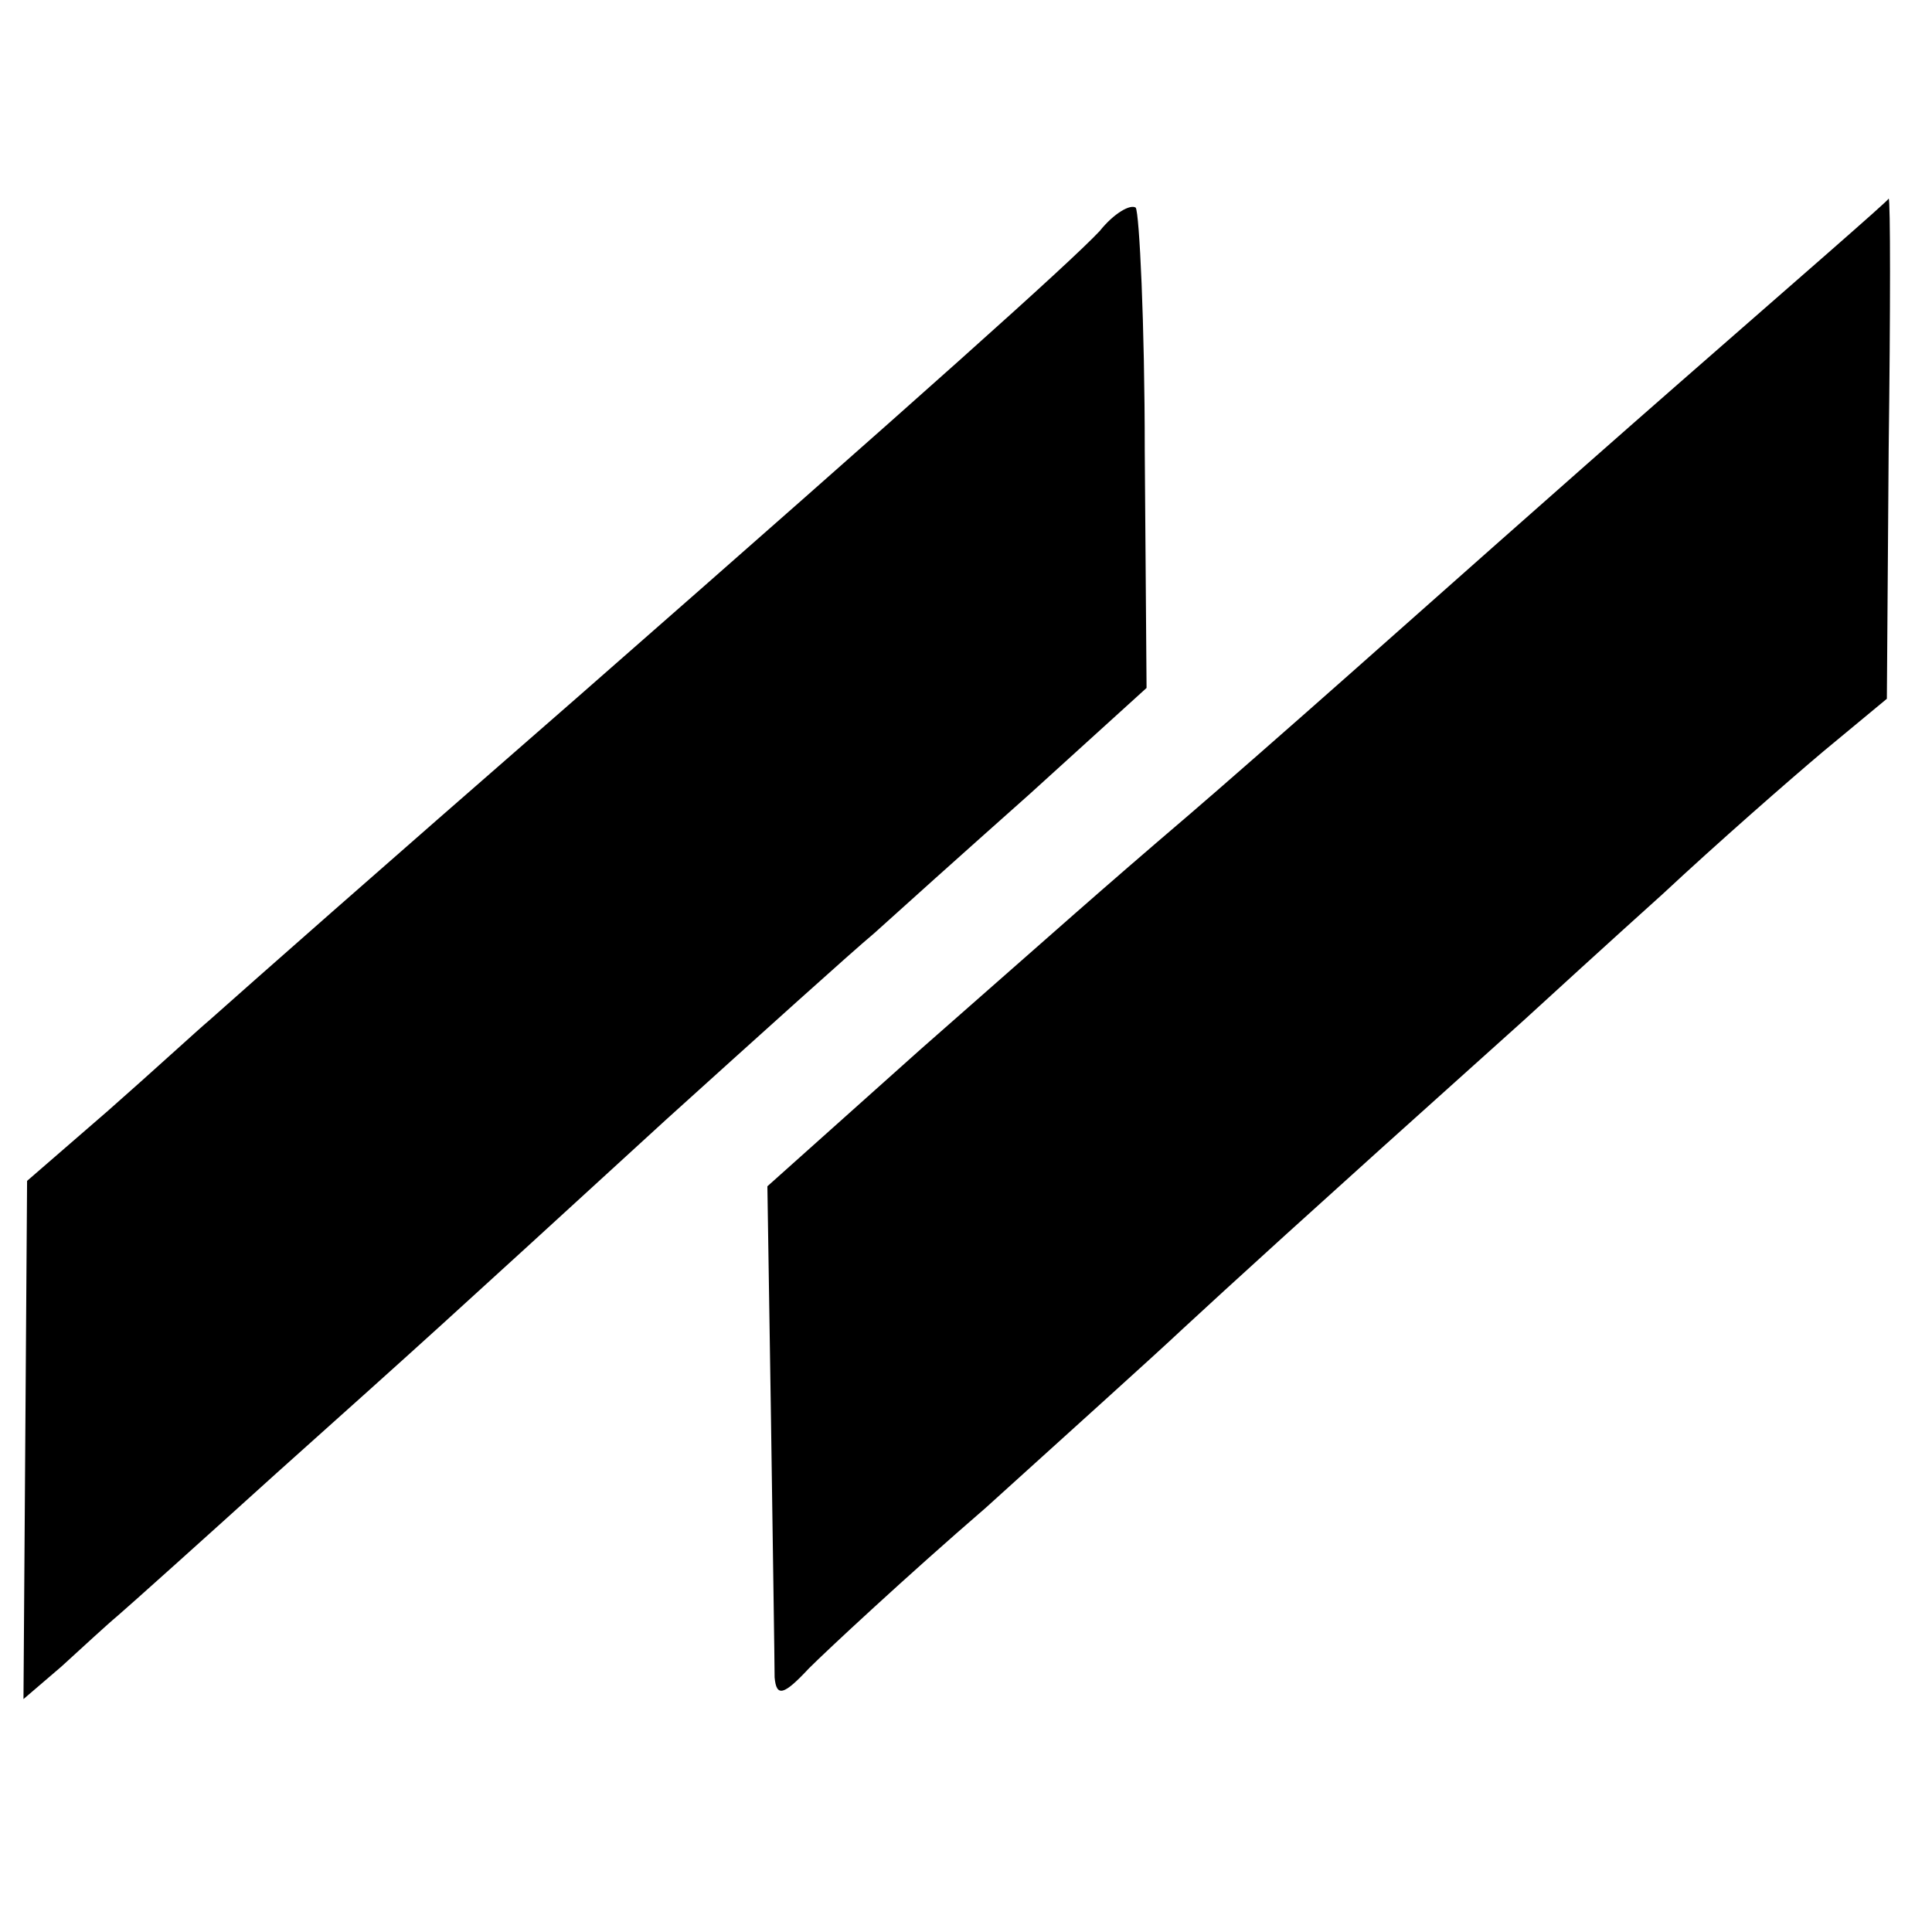
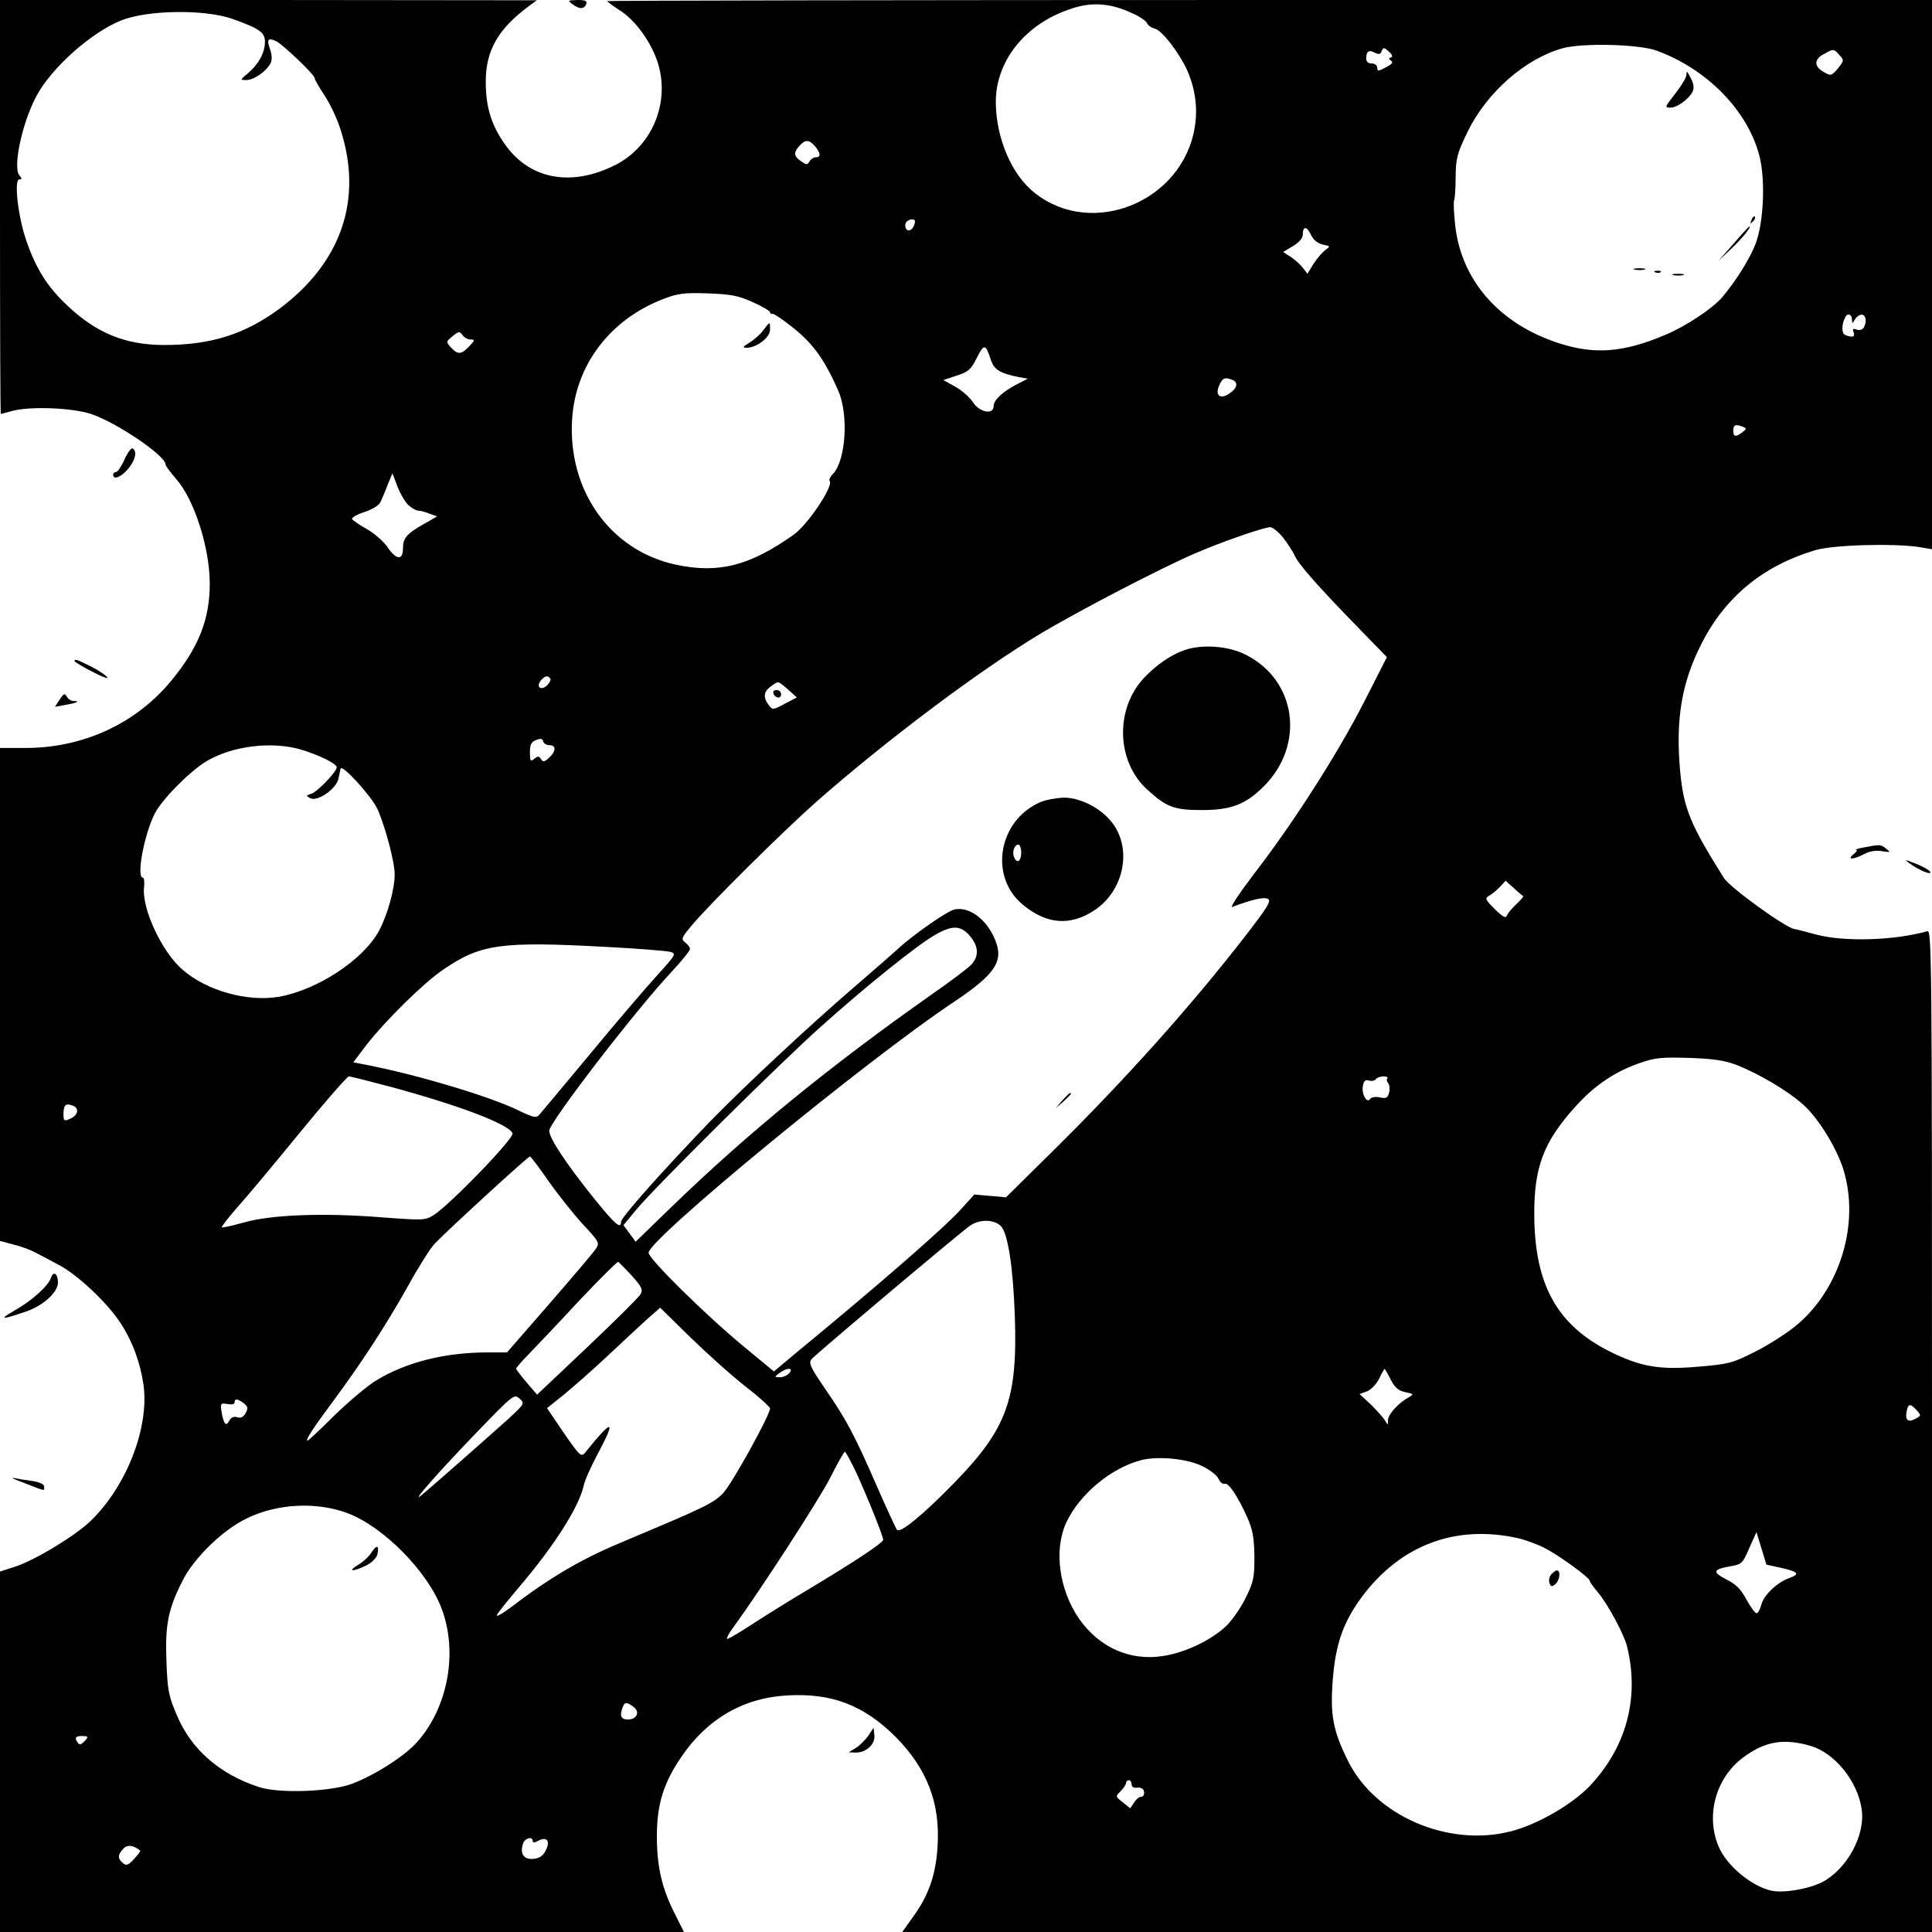
- <svg xmlns="http://www.w3.org/2000/svg" version="1.0" width="107pt" height="107pt" viewBox="0 0 107 107" preserveAspectRatio="xMidYMid meet">
-   <g transform="translate(0,107) scale(0.1,-0.1)" fill="#000000" stroke="none">
-     <path d="M609 942 c-17 -18 -95 -88 -289 -258 -117 -102 -177 -155 -204 -179 -6 -5 -31 -28 -56 -50 l-45 -39 -1 -144 -1 -143 21 18 c11 10 25 23 31 28 7 6 46 41 88 79 86 77 86 77 216 196 52 47 103 93 115 103 11 10 50 45 86 77 l65 59 -1 131 c0 71 -3 132 -5 135 -3 2 -12 -3 -20 -13z" />
-     <path d="M929 857 c-64 -56 -145 -128 -180 -159 -35 -31 -75 -66 -89 -78 -55 -47 -68 -59 -150 -131 l-85 -76 2 -129 c1 -71 2 -135 2 -143 1 -11 5 -10 19 5 10 10 54 51 98 89 43 39 92 83 109 99 26 24 63 58 189 171 12 11 47 43 77 70 30 28 70 63 89 79 l35 29 1 138 c1 77 1 139 0 139 0 -1 -53 -47 -117 -103z" />
+ <svg xmlns="http://www.w3.org/2000/svg" version="1.0" width="700pt" height="700pt" viewBox="0 0 700 700" preserveAspectRatio="xMidYMid meet">
+   <g transform="translate(0,700) scale(0.1,-0.1)" fill="#000000" stroke="none">
+     <path d="M0 6250 c0 -412 1 -750 3 -750 1 0 18 5 37 10 64 19 221 13 290 -10 93 -31 270 -151 270 -183 0 -5 17 -28 38 -52 66 -75 122 -250 122 -380 0 -130 -41 -232 -140 -352 -128 -155 -319 -243 -527 -243 l-93 0 0 -893 0 -893 48 -13 c26 -6 61 -19 78 -28 16 -8 55 -29 87 -46 66 -34 176 -137 224 -211 42 -64 71 -141 83 -224 21 -153 -60 -365 -191 -492 -55 -54 -204 -144 -276 -167 l-53 -17 0 -653 0 -653 1239 0 1239 0 -34 68 c-46 91 -64 169 -64 279 0 116 24 193 89 288 93 137 224 213 381 222 163 10 280 -35 396 -151 113 -115 161 -239 151 -395 -6 -102 -31 -176 -88 -255 l-40 -56 1865 0 1866 0 0 1816 c0 1724 -1 1815 -17 1810 -121 -34 -301 -39 -403 -12 -36 10 -71 19 -79 20 -34 6 -234 151 -255 185 -121 192 -145 251 -158 381 -18 191 4 326 78 470 85 167 222 280 409 336 64 20 283 26 378 12 l47 -8 0 995 0 995 -2400 0 c-1320 0 -2400 -2 -2400 -4 0 -2 21 -18 48 -35 48 -31 99 -97 126 -163 62 -149 -2 -324 -145 -396 -163 -82 -316 -51 -405 83 -46 68 -64 131 -64 220 0 112 45 190 155 272 l30 22 -972 1 -973 0 0 -750z m4098 704 c29 -12 55 -30 58 -38 3 -8 16 -17 29 -20 26 -7 88 -88 117 -152 29 -67 38 -135 27 -204 -43 -270 -371 -405 -580 -239 -83 65 -139 196 -141 325 -2 160 117 300 295 349 64 17 125 11 195 -21z m-3257 -22 c98 -35 119 -49 119 -83 0 -39 -22 -80 -60 -113 -31 -26 -31 -26 -7 -26 27 0 71 31 87 60 6 12 6 29 -1 50 -14 38 -8 45 23 30 27 -15 138 -121 138 -133 0 -5 16 -33 36 -63 20 -30 47 -87 59 -127 80 -252 1 -479 -223 -646 -125 -92 -248 -131 -416 -131 -140 0 -245 42 -350 141 -74 69 -116 135 -152 241 -29 86 -44 218 -24 218 10 0 10 3 0 15 -24 29 10 190 62 287 54 102 198 230 307 274 96 38 300 41 402 6z m5160 -115 c184 -67 332 -218 374 -383 22 -87 15 -240 -14 -317 -22 -57 -73 -137 -122 -195 -36 -41 -132 -105 -207 -136 -149 -63 -253 -71 -379 -31 -223 70 -365 235 -382 443 -4 40 -5 75 -2 78 2 2 5 39 5 82 1 70 5 85 44 166 70 142 208 263 343 301 73 20 275 15 340 -8z m-961 -25 c-9 -3 -9 -6 0 -12 9 -6 3 -13 -19 -24 -27 -15 -31 -15 -31 -1 0 8 -9 15 -20 15 -13 0 -20 7 -20 18 0 26 10 33 31 21 15 -7 21 -6 25 6 6 14 9 14 26 -2 13 -11 15 -19 8 -21z m1625 8 c17 -18 16 -20 -6 -48 -23 -27 -25 -28 -51 -13 -36 20 -36 46 0 65 35 20 36 20 57 -4z m-3712 -330 c21 -25 22 -40 2 -40 -7 0 -18 -7 -22 -15 -8 -13 -11 -13 -31 1 -26 18 -28 31 -5 56 21 23 34 23 56 -2z m357 -291 c-12 -21 -30 -17 -30 6 0 14 20 25 33 18 4 -2 2 -13 -3 -24z m1482 -65 c29 -6 29 -6 10 -20 -11 -8 -30 -30 -43 -50 l-22 -36 -16 21 c-9 12 -29 30 -44 40 l-28 18 35 21 c21 12 36 29 36 40 0 33 14 34 29 3 9 -20 24 -32 43 -37z m-2064 -209 c34 -15 62 -32 62 -36 0 -5 4 -8 9 -6 5 1 41 -23 79 -54 70 -57 111 -115 159 -224 38 -86 28 -251 -18 -301 -11 -11 -17 -23 -13 -26 16 -17 -79 -159 -130 -195 -159 -113 -272 -142 -427 -109 -238 51 -393 269 -376 529 13 196 138 360 331 434 52 20 75 23 161 20 84 -3 110 -8 163 -32z m3982 -62 c1 -17 1 -17 11 0 5 9 17 17 24 17 16 0 20 -27 7 -48 -5 -7 -16 -10 -25 -6 -13 5 -16 2 -11 -10 6 -17 -4 -20 -30 -10 -15 6 -14 40 1 67 8 14 23 7 23 -10z m-5005 -73 c16 0 16 -3 -5 -25 -29 -30 -41 -31 -66 -4 -19 21 -18 21 6 41 22 18 25 18 36 4 6 -9 19 -16 29 -16z m1884 -71 c12 -38 32 -51 101 -65 l34 -6 -39 -20 c-52 -27 -85 -57 -85 -80 0 -32 -52 -22 -75 15 -11 17 -40 43 -64 56 l-43 24 48 16 c43 14 52 22 73 64 26 52 32 52 50 -4z m875 -75 c24 -9 19 -31 -10 -50 -34 -23 -53 -6 -36 31 12 26 20 29 46 19z m1850 -170 c15 -6 15 -8 -1 -20 -25 -19 -33 -17 -33 6 0 21 8 24 34 14z m-4832 -286 c11 -10 26 -18 33 -18 8 0 26 -5 41 -11 l28 -10 -44 -25 c-67 -38 -80 -53 -80 -91 0 -45 -25 -42 -57 6 -13 19 -45 47 -72 63 -27 15 -52 32 -55 37 -4 5 17 17 45 26 32 11 54 25 59 39 5 11 17 39 25 61 l17 40 19 -50 c11 -27 29 -58 41 -67z m3167 -116 c16 -21 35 -50 42 -65 14 -32 84 -111 229 -260 l105 -108 -83 -163 c-95 -186 -256 -438 -399 -623 -54 -71 -89 -124 -78 -119 71 27 115 37 129 29 13 -7 -2 -31 -81 -133 -194 -251 -438 -524 -704 -786 l-164 -162 -57 5 -58 5 -46 -51 c-61 -68 -294 -271 -600 -523 l-80 -67 -110 91 c-137 113 -344 317 -344 339 0 49 790 699 1108 910 149 100 180 147 147 225 -30 73 -93 120 -146 109 -28 -6 -155 -95 -209 -146 -14 -13 -75 -66 -135 -118 -173 -148 -409 -368 -540 -502 -169 -175 -325 -350 -325 -366 0 -28 -21 -10 -97 84 -102 127 -163 219 -163 246 0 30 314 439 447 580 34 37 63 72 63 79 0 6 -8 16 -17 23 -16 12 -14 17 20 58 62 76 335 346 457 454 257 225 582 469 803 603 136 82 443 242 567 295 99 43 248 94 272 95 9 0 30 -17 47 -38z m-2655 -511 c3 -4 -3 -16 -13 -25 -22 -20 -40 -4 -21 19 14 17 26 19 34 6z m861 -39 l32 -29 -44 -23 c-43 -23 -44 -23 -58 -4 -21 27 -18 49 8 67 29 21 24 21 62 -11z m-864 -202 c25 0 24 -22 -2 -46 -17 -15 -22 -16 -29 -4 -7 11 -11 11 -24 1 -14 -12 -16 -9 -16 23 0 29 5 38 23 45 16 6 23 5 25 -5 2 -8 12 -14 23 -14z m-900 -16 c66 -20 129 -51 129 -64 0 -16 -70 -89 -92 -96 -19 -6 -20 -7 -4 -16 25 -14 94 33 102 70 3 15 7 31 8 37 5 18 111 -99 133 -145 28 -62 63 -192 63 -238 0 -54 -26 -147 -57 -205 -58 -106 -225 -215 -365 -239 -113 -18 -258 22 -346 98 -75 64 -149 222 -140 300 2 18 0 34 -4 34 -25 0 4 156 43 233 27 52 129 155 189 190 94 55 236 72 341 41z m4428 -531 c2 -1 -10 -15 -26 -30 -16 -15 -32 -34 -34 -42 -3 -9 -17 -1 -43 25 -35 35 -37 39 -20 49 10 5 27 20 39 32 l20 22 30 -27 c16 -15 32 -28 34 -29z m-2005 -144 c34 -40 34 -78 -1 -110 -16 -14 -75 -59 -133 -99 -371 -261 -667 -502 -946 -772 l-131 -127 -22 30 -22 30 47 57 c72 86 521 531 669 663 164 147 345 292 410 330 65 38 96 37 129 -2z m-1314 -40 c113 -6 216 -14 229 -18 22 -6 20 -10 -49 -86 -40 -44 -150 -172 -243 -285 -94 -113 -176 -211 -183 -219 -11 -13 -22 -10 -76 16 -103 50 -352 125 -541 163 l-57 11 47 62 c68 88 208 226 279 274 136 93 208 103 594 82z m4093 -428 c79 -31 183 -92 240 -143 58 -51 131 -172 151 -253 52 -197 -25 -428 -184 -554 -36 -28 -102 -70 -148 -92 -75 -38 -92 -42 -202 -51 -139 -12 -206 0 -319 56 -188 95 -269 239 -272 486 -2 182 33 273 153 405 68 74 139 122 228 153 57 20 80 22 180 19 88 -3 129 -9 173 -26z m-4873 -80 c250 -68 424 -135 437 -167 7 -18 -227 -259 -285 -296 -32 -20 -37 -20 -197 -8 -207 16 -394 9 -494 -20 -40 -11 -75 -19 -77 -17 -3 2 21 32 51 67 31 34 133 156 227 271 94 115 176 209 182 209 6 0 77 -18 156 -39z m3607 32 c-4 -3 -3 -11 3 -18 5 -6 6 -21 3 -34 -5 -19 -11 -22 -34 -17 -16 3 -31 1 -35 -6 -11 -18 -32 19 -26 47 3 19 9 24 22 20 10 -3 21 -1 25 5 3 5 16 10 27 10 12 0 18 -3 15 -7z m-4763 -99 c22 -8 20 -31 -3 -44 -28 -14 -31 -13 -31 13 0 34 8 41 34 31z m1724 -274 c35 -50 91 -120 124 -156 57 -61 61 -67 48 -87 -7 -12 -83 -101 -168 -199 l-155 -178 -68 0 c-155 0 -294 -34 -405 -101 -32 -19 -99 -76 -151 -126 -51 -51 -96 -93 -99 -93 -9 0 19 44 92 142 103 139 190 272 272 418 38 69 82 139 98 155 49 51 337 315 344 315 3 0 34 -41 68 -90z m1638 -162 c26 -25 45 -152 51 -329 10 -299 -29 -406 -219 -601 -115 -118 -196 -184 -208 -171 -4 5 -38 78 -75 163 -80 183 -108 236 -188 352 -52 76 -58 90 -46 104 15 18 523 446 572 482 34 25 88 25 113 0z m-1337 -180 c36 -40 41 -50 32 -67 -6 -11 -93 -97 -193 -192 l-182 -172 -38 44 c-20 24 -38 47 -38 50 0 3 21 28 48 55 26 27 108 113 181 192 74 78 137 141 141 140 3 -2 25 -24 49 -50z m414 -403 c48 -37 87 -73 87 -78 0 -24 -139 -275 -170 -307 -36 -37 -63 -50 -375 -181 -142 -60 -255 -126 -397 -235 -27 -20 -48 -32 -48 -27 0 5 37 51 81 103 127 149 217 290 234 368 4 19 27 70 51 115 68 127 55 129 -46 4 -14 -17 -19 -13 -77 71 l-61 90 61 49 c34 28 105 90 157 139 52 49 117 109 143 133 l49 43 111 -109 c62 -60 151 -140 200 -178z m157 50 c-7 -8 -22 -15 -34 -15 -21 1 -21 1 -2 15 27 21 53 20 36 0z m2179 -24 c15 -29 28 -40 53 -45 30 -6 31 -8 13 -18 -37 -20 -75 -62 -76 -82 0 -21 0 -21 -12 -1 -7 11 -30 36 -51 57 l-40 37 27 10 c15 6 34 26 44 46 9 19 18 35 20 35 1 0 11 -17 22 -39z m-3195 -140 c-71 -64 -291 -258 -319 -280 -39 -31 67 89 201 228 133 138 137 141 156 124 20 -18 19 -19 -38 -72z m-961 55 c15 -12 17 -18 7 -36 -8 -14 -17 -19 -30 -15 -12 4 -22 0 -29 -12 -12 -23 -20 -14 -28 30 -5 33 -4 34 21 30 15 -3 26 -1 26 6 0 15 11 13 33 -3z m6061 -25 c17 -19 17 -20 -3 -31 -28 -15 -39 -6 -33 25 5 30 13 31 36 6z m-3841 -228 c39 -85 97 -229 97 -242 0 -11 -113 -85 -270 -179 -69 -41 -162 -99 -208 -129 -46 -30 -85 -53 -88 -51 -2 3 7 20 21 39 106 146 310 462 351 541 27 54 52 98 55 98 3 0 22 -35 42 -77z m1253 25 c27 -13 53 -33 59 -46 5 -12 15 -20 22 -18 14 6 50 -49 83 -124 19 -43 24 -73 25 -140 0 -77 -3 -92 -33 -152 -18 -36 -50 -82 -72 -102 -56 -51 -147 -94 -226 -106 -120 -19 -232 31 -305 136 -72 105 -91 249 -46 347 48 103 163 199 273 227 61 15 165 5 220 -22z m-3098 -170 c131 -49 291 -211 342 -346 60 -158 23 -358 -88 -483 -45 -51 -151 -119 -234 -151 -77 -30 -265 -37 -339 -13 -142 46 -246 136 -298 260 -31 72 -34 92 -38 197 -5 131 6 188 59 292 41 81 144 182 231 224 109 54 252 62 365 20z m4237 -90 c28 -6 73 -22 100 -36 52 -26 165 -108 165 -120 0 -4 14 -23 30 -42 34 -40 94 -150 105 -195 46 -186 -2 -365 -135 -506 -63 -66 -188 -139 -285 -164 -228 -59 -494 56 -592 257 -54 109 -64 167 -54 293 10 130 39 210 106 300 139 186 336 261 560 213z m960 -109 c61 -14 68 -22 27 -37 -43 -15 -91 -61 -100 -95 -5 -18 -12 -32 -18 -32 -5 0 -21 22 -36 49 -20 38 -38 56 -74 74 -52 27 -48 36 20 48 36 6 41 11 64 65 l26 58 18 -59 18 -59 55 -12z m-4160 -503 c25 -18 13 -46 -20 -46 -25 0 -31 13 -19 44 7 20 15 20 39 2z m-1985 -121 c-7 -8 -16 -15 -20 -15 -4 0 -10 7 -14 15 -4 11 2 15 21 15 21 0 24 -2 13 -15z m6251 -21 c87 -26 169 -127 184 -228 15 -94 -53 -219 -144 -266 -51 -25 -140 -40 -184 -30 -71 16 -159 89 -189 157 -49 112 -13 249 86 324 80 60 148 72 247 43z m-2461 -139 c0 -9 8 -14 21 -12 14 1 23 -4 24 -15 2 -10 -3 -18 -10 -18 -7 0 -19 -9 -26 -21 l-14 -21 -27 22 c-27 21 -27 21 -8 40 11 11 20 25 20 30 0 6 5 10 10 10 6 0 10 -7 10 -15z m-2170 -205 c0 -7 7 -7 21 1 31 16 44 -2 26 -36 -10 -20 -23 -28 -45 -30 -34 -3 -49 18 -37 55 6 20 35 28 35 10z m-1422 -35 c2 -2 -8 -15 -22 -30 -21 -23 -28 -26 -41 -15 -19 16 -19 29 1 51 15 17 37 14 62 -6z" />
+     <path d="M6110 6728 c0 -9 -18 -39 -40 -67 -39 -50 -40 -51 -16 -51 13 0 38 13 56 30 32 30 34 47 9 90 -7 13 -8 13 -9 -2z" />
+     <path d="M6346 6203 c-6 -14 -5 -15 5 -6 7 7 10 15 7 18 -3 3 -9 -2 -12 -12z" />
+     <path d="M6281 6117 l-55 -62 48 45 c39 37 75 82 64 79 -2 0 -28 -28 -57 -62z" />
+     <path d="M5923 6023 c9 -2 25 -2 35 0 9 3 1 5 -18 5 -19 0 -27 -2 -17 -5z" />
+     <path d="M5998 6013 c7 -3 16 -2 19 1 4 3 -2 6 -13 5 -11 0 -14 -3 -6 -6z" />
+     <path d="M6063 6003 c9 -2 25 -2 35 0 9 3 1 5 -18 5 -19 0 -27 -2 -17 -5z" />
+     <path d="M2766 5804 c-10 -14 -32 -34 -50 -45 -25 -15 -27 -19 -11 -19 36 0 85 37 85 65 0 31 0 31 -24 -1z" />
+     <path d="M4290 4644 c-50 -18 -100 -53 -144 -99 -107 -113 -102 -305 12 -407 69 -63 97 -73 197 -73 105 0 158 20 224 86 150 150 119 383 -64 476 -63 33 -160 40 -225 17z" />
+     <path d="M3770 4094 c-153 -66 -188 -270 -64 -372 87 -72 173 -78 261 -19 101 68 134 210 70 306 -38 57 -117 101 -182 101 -27 -1 -66 -8 -85 -16z m-70 -184 c0 -31 -16 -41 -26 -15 -8 19 2 45 16 45 5 0 10 -13 10 -30z" />
+     <path d="M3849 3013 l-24 -28 28 24 c25 23 32 31 24 31 -2 0 -14 -12 -28 -27z" />
+     <path d="M2802 4488 c6 -18 28 -21 28 -4 0 9 -7 16 -16 16 -9 0 -14 -5 -12 -12z" />
+     <path d="M1346 1375 c-9 -14 -31 -35 -49 -45 -39 -24 -21 -26 28 -3 21 10 38 27 42 40 8 34 -2 38 -21 8z" />
+     <path d="M5620 1295 c-7 -8 -9 -22 -6 -31 5 -13 9 -14 21 -4 16 13 21 50 6 50 -5 0 -14 -7 -21 -15z" />
+     <path d="M2074 6985 c25 -19 42 -19 50 0 4 12 -3 15 -32 15 -35 -1 -36 -2 -18 -15z" />
+     <path d="M451 5335 c-11 -25 -25 -45 -30 -45 -6 0 -11 -4 -11 -10 0 -20 29 -9 54 21 26 31 34 63 17 74 -6 3 -19 -15 -30 -40z" />
+     <path d="M270 4605 c0 -5 69 -43 103 -57 38 -16 4 13 -43 37 -50 25 -60 29 -60 20z" />
+     <path d="M216 4465 l-17 -26 38 7 c41 7 56 14 30 14 -9 0 -20 7 -25 16 -7 13 -11 12 -26 -11z" />
+     <path d="M6755 3930 c-22 -4 -35 -8 -30 -9 6 -1 1 -8 -9 -16 -27 -21 0 -20 39 1 19 10 43 14 64 10 31 -5 32 -4 15 9 -21 16 -20 16 -79 5z" />
+     <path d="M6906 3882 c25 -23 83 -52 88 -44 3 5 -18 18 -46 30 -29 12 -48 18 -42 14z" />
+     <path d="M185 2371 c-9 -29 -68 -83 -132 -119 -59 -34 -49 -35 41 -4 62 21 116 70 116 105 0 32 -16 44 -25 18z" />
+     <path d="M90 1626 c77 -30 70 -29 70 -12 0 8 -16 16 -42 20 -24 3 -54 8 -68 11 -14 3 4 -6 40 -19z" />
+     <path d="M3146 711 c-11 -15 -31 -36 -45 -44 l-26 -16 25 -1 c39 0 72 31 68 63 l-3 27 -19 -29z" />
  </g>
</svg>
